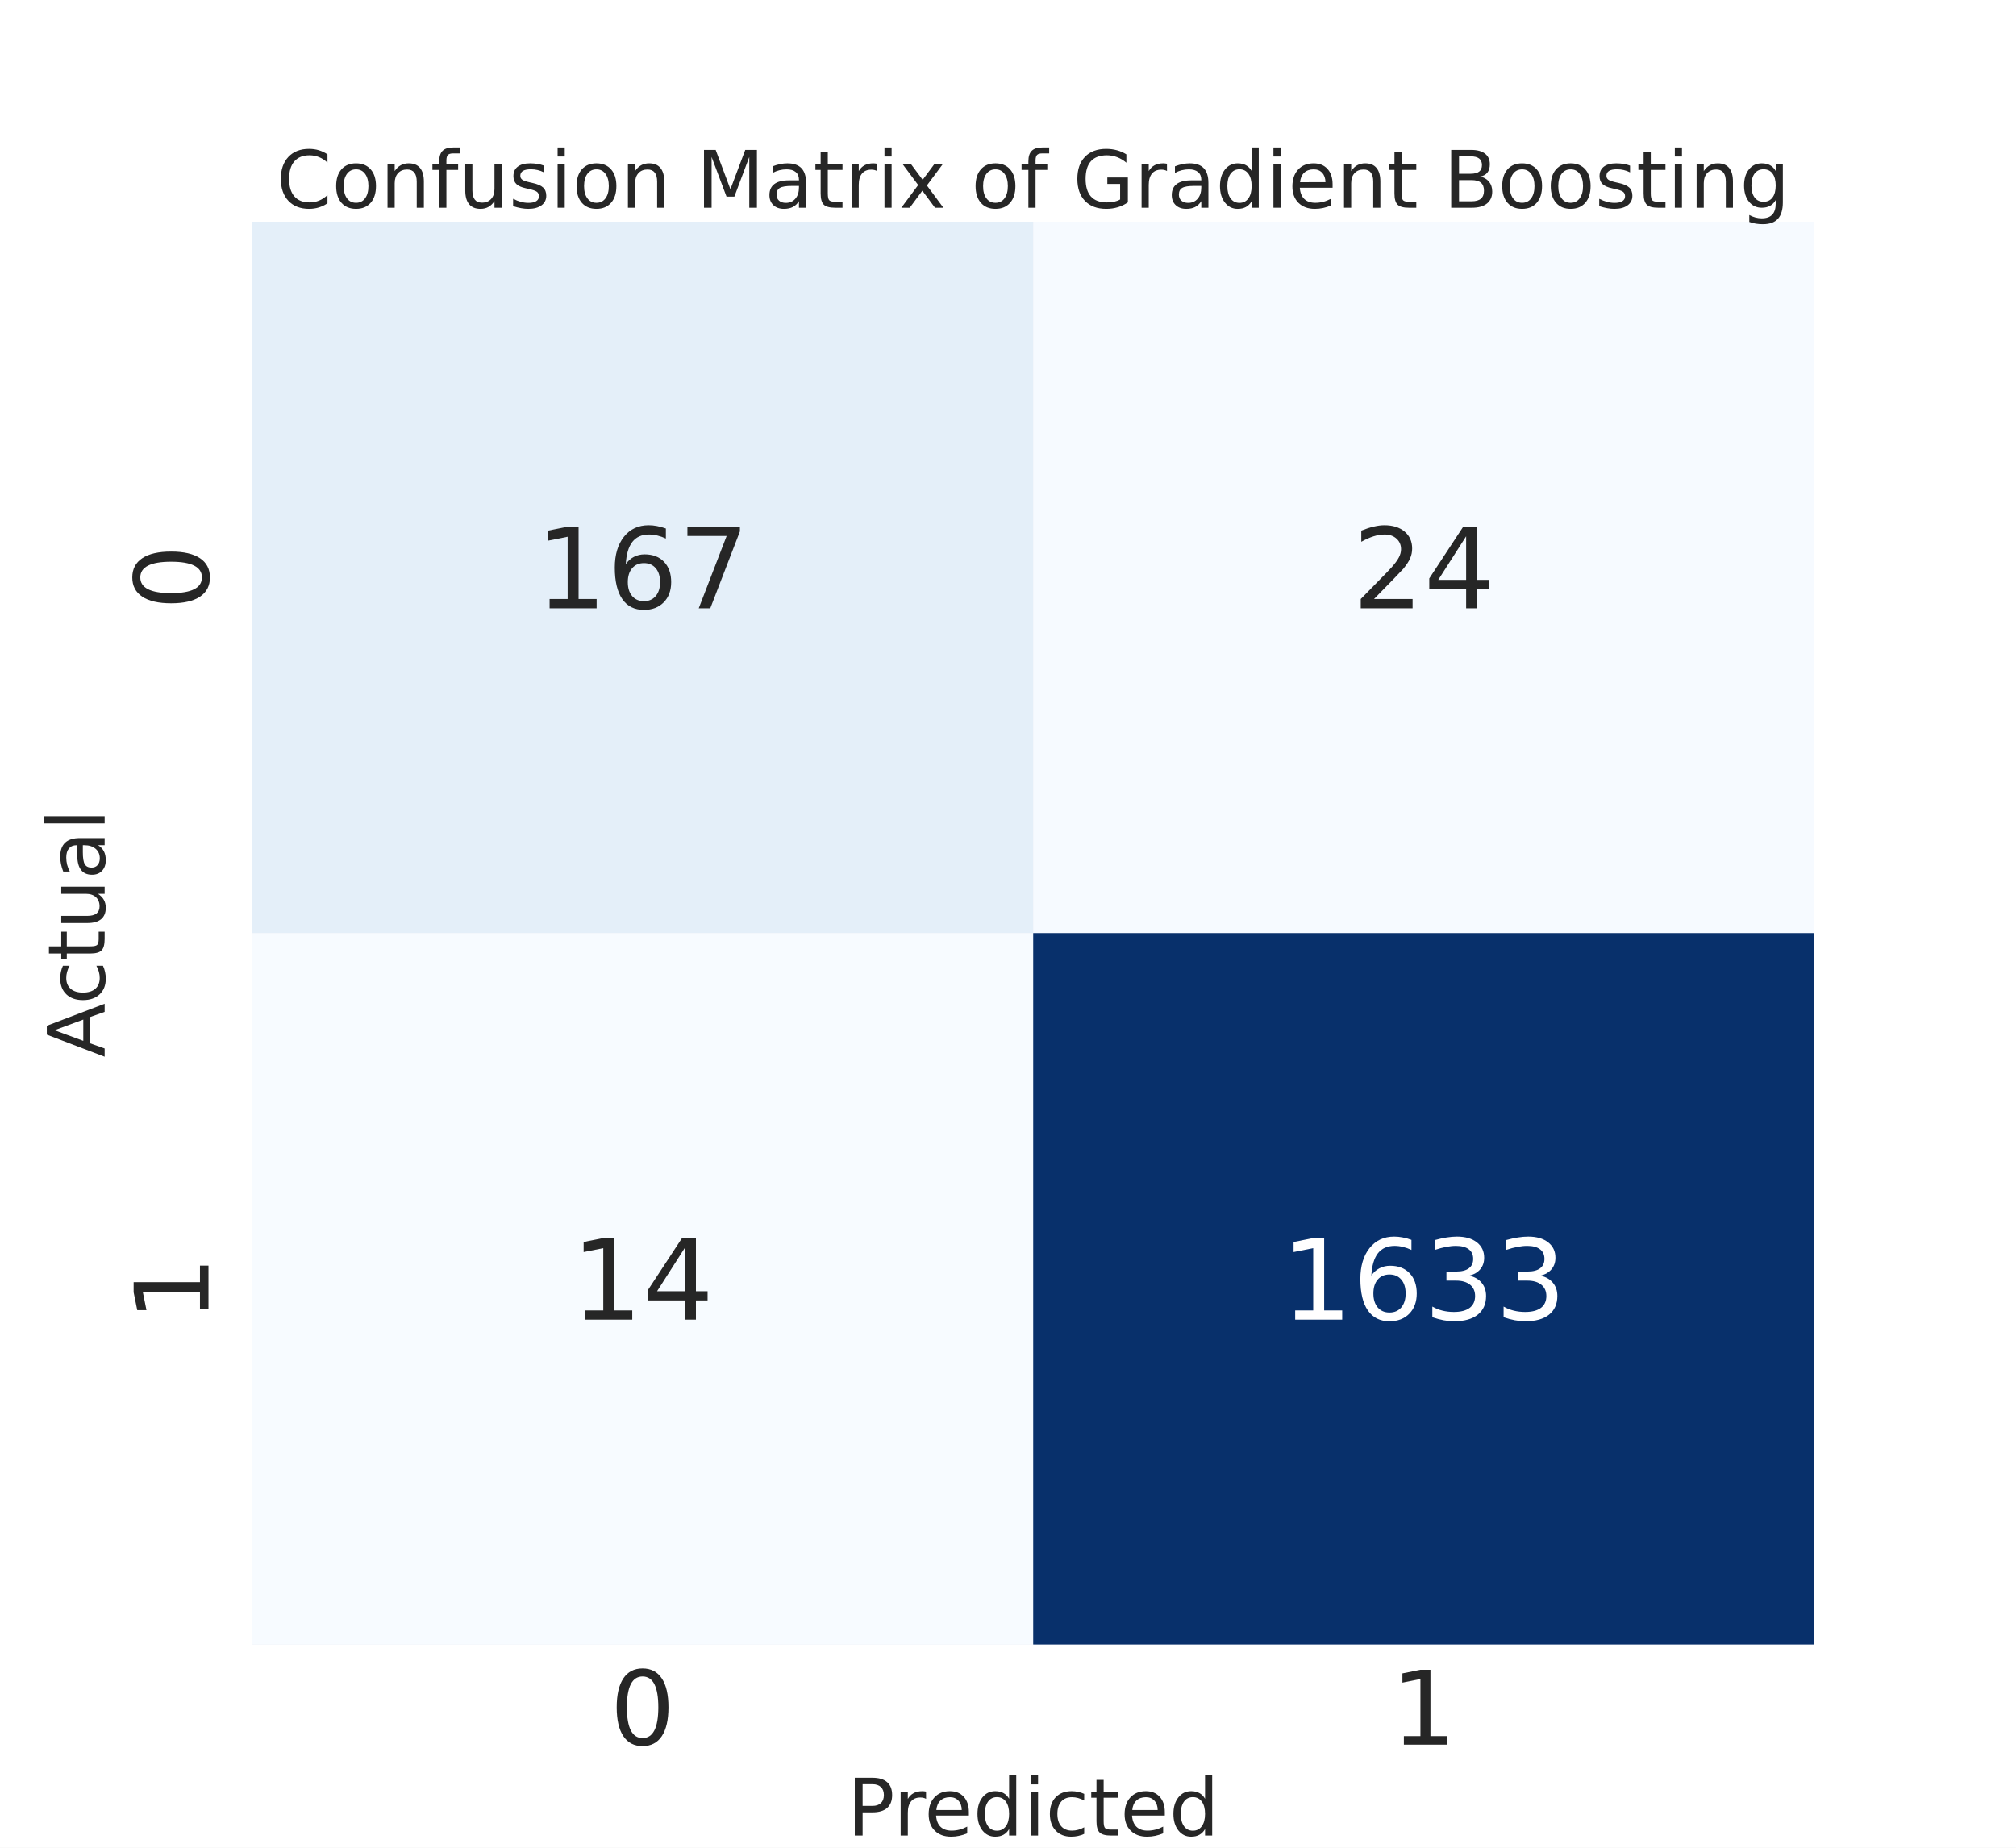
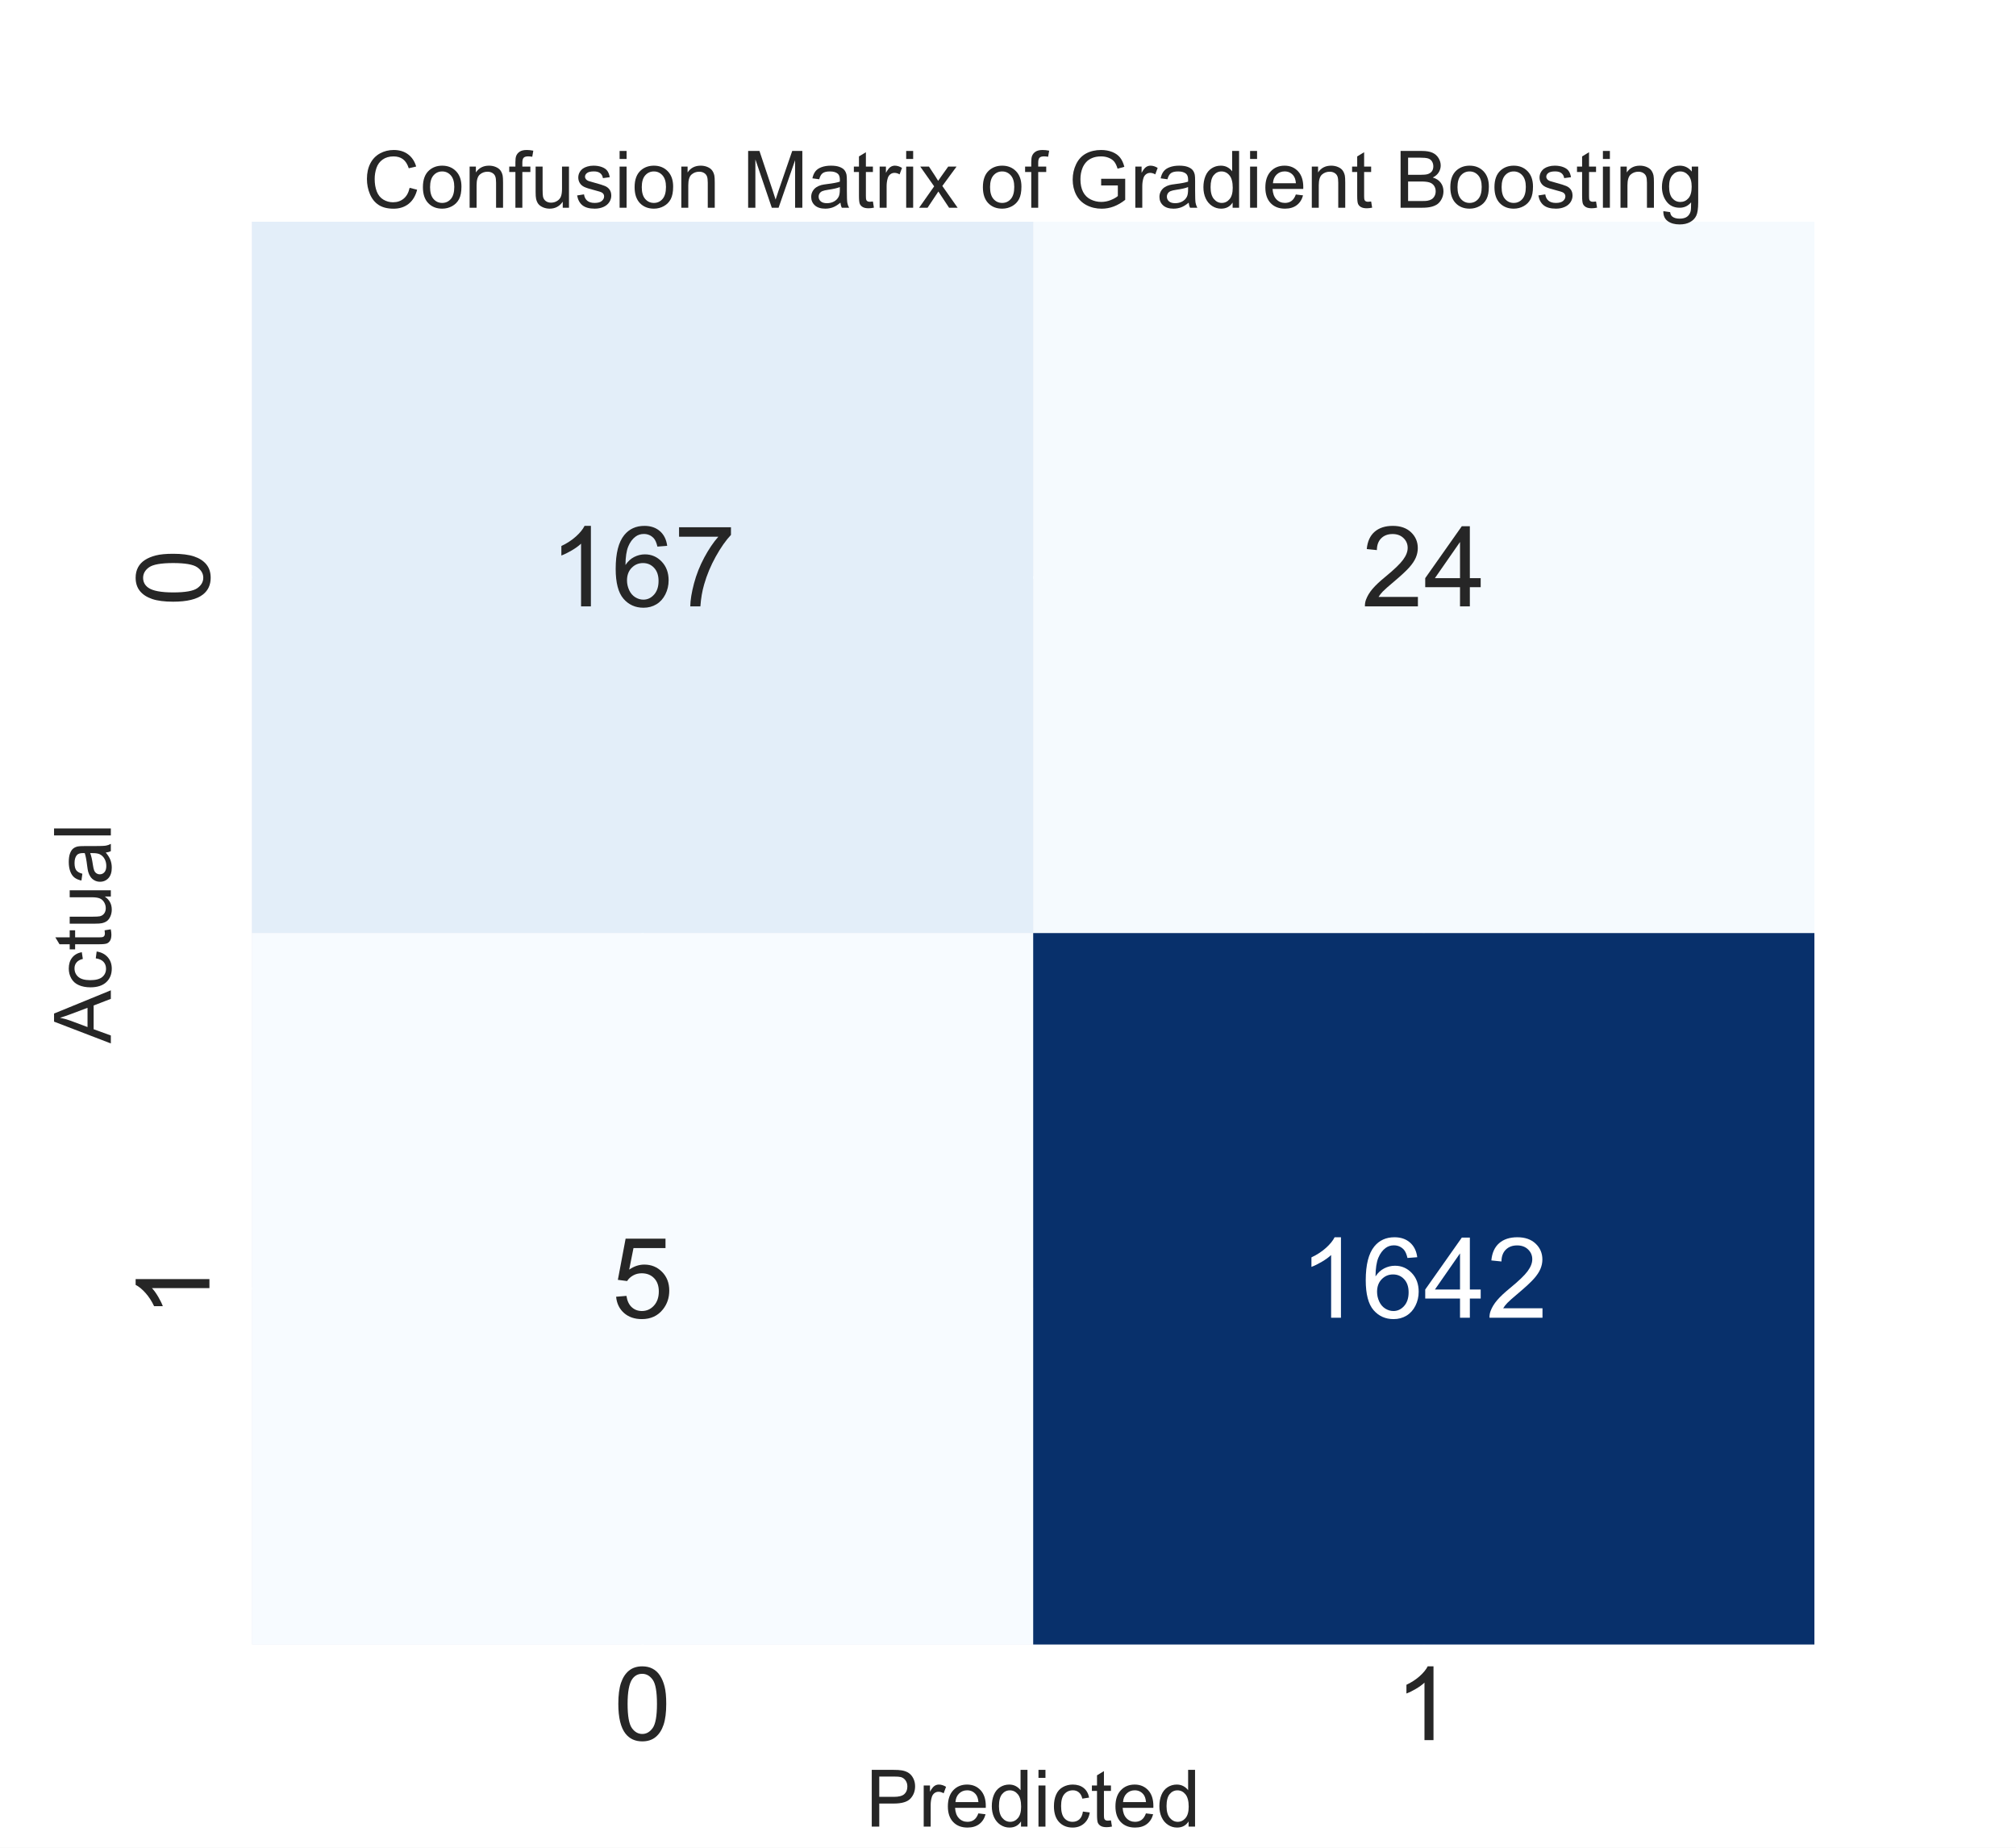
<svg xmlns="http://www.w3.org/2000/svg" xmlns:xlink="http://www.w3.org/1999/xlink" width="864pt" height="792pt" viewBox="0 0 864 792" version="1.1">
  <defs>
    <style type="text/css">*{stroke-linejoin: round; stroke-linecap: butt}</style>
  </defs>
  <g id="figure_1">
    <g id="patch_1">
      <path d="M 0 792  L 864 792  L 864 0  L 0 0  z " style="fill: #ffffff" />
    </g>
    <g id="axes_1">
      <g id="patch_2">
        <path d="M 108 704.88  L 777.6 704.88  L 777.6 95.04  L 108 95.04  z " style="fill: #eaeaf2" />
      </g>
      <g id="matplotlib.axis_1">
        <g id="xtick_1">
+           <g id="line2d_1">
+             <path d="M 275.4 704.88  L 275.4 95.04  " clip-path="url(#p6b2844f5ef)" style="fill: none; stroke: #ffffff; stroke-linecap: round" />
+           </g>
          <g id="text_1">
-             <g style="fill: #262626" transform="translate(261.4025 747.8131) scale(0.44 -0.44)">
+             <g style="fill: #262626" transform="translate(263.1659 745.8744) scale(0.44 -0.44)">
              <defs>
-                 <path id="DejaVuSans-30" d="M 2034 4250  Q 1547 4250 1301 3770  Q 1056 3291 1056 2328  Q 1056 1369 1301 889  Q 1547 409 2034 409  Q 2525 409 2770 889  Q 3016 1369 3016 2328  Q 3016 3291 2770 3770  Q 2525 4250 2034 4250  z M 2034 4750  Q 2819 4750 3233 4129  Q 3647 3509 3647 2328  Q 3647 1150 3233 529  Q 2819 -91 2034 -91  Q 1250 -91 836 529  Q 422 1150 422 2328  Q 422 3509 836 4129  Q 1250 4750 2034 4750  z " transform="scale(0.015625)" />
+                 <path id="ArialMT-30" d="M 266 2259  Q 266 3072 433 3567  Q 600 4063 929 4331  Q 1259 4600 1759 4600  Q 2128 4600 2406 4451  Q 2684 4303 2865 4023  Q 3047 3744 3150 3342  Q 3253 2941 3253 2259  Q 3253 1453 3087 958  Q 2922 463 2592 192  Q 2263 -78 1759 -78  Q 1097 -78 719 397  Q 266 969 266 2259  z M 844 2259  Q 844 1131 1108 757  Q 1372 384 1759 384  Q 2147 384 2411 759  Q 2675 1134 2675 2259  Q 2675 3391 2411 3762  Q 2147 4134 1753 4134  Q 1366 4134 1134 3806  Q 844 3388 844 2259  z " transform="scale(0.015625)" />
              </defs>
-               <use xlink:href="#DejaVuSans-30" />
+               <use xlink:href="#ArialMT-30" />
            </g>
          </g>
        </g>
        <g id="xtick_2">
+           <g id="line2d_2">
+             <path d="M 610.2 704.88  L 610.2 95.04  " clip-path="url(#p6b2844f5ef)" style="fill: none; stroke: #ffffff; stroke-linecap: round" />
+           </g>
          <g id="text_2">
-             <g style="fill: #262626" transform="translate(596.2025 747.8131) scale(0.44 -0.44)">
+             <g style="fill: #262626" transform="translate(597.9659 745.8744) scale(0.44 -0.44)">
              <defs>
-                 <path id="DejaVuSans-31" d="M 794 531  L 1825 531  L 1825 4091  L 703 3866  L 703 4441  L 1819 4666  L 2450 4666  L 2450 531  L 3481 531  L 3481 0  L 794 0  L 794 531  z " transform="scale(0.015625)" />
+                 <path id="ArialMT-31" d="M 2384 0  L 1822 0  L 1822 3584  Q 1619 3391 1289 3197  Q 959 3003 697 2906  L 697 3450  Q 1169 3672 1522 3987  Q 1875 4303 2022 4600  L 2384 4600  L 2384 0  z " transform="scale(0.015625)" />
              </defs>
-               <use xlink:href="#DejaVuSans-31" />
+               <use xlink:href="#ArialMT-31" />
            </g>
          </g>
        </g>
        <g id="text_3">
-           <g style="fill: #262626" transform="translate(363.0009 786.7984) scale(0.34 -0.34)">
+           <g style="fill: #262626" transform="translate(370.9856 782.9559) scale(0.34 -0.34)">
            <defs>
-               <path id="DejaVuSans-50" d="M 1259 4147  L 1259 2394  L 2053 2394  Q 2494 2394 2734 2622  Q 2975 2850 2975 3272  Q 2975 3691 2734 3919  Q 2494 4147 2053 4147  L 1259 4147  z M 628 4666  L 2053 4666  Q 2838 4666 3239 4311  Q 3641 3956 3641 3272  Q 3641 2581 3239 2228  Q 2838 1875 2053 1875  L 1259 1875  L 1259 0  L 628 0  L 628 4666  z " transform="scale(0.015625)" />
-               <path id="DejaVuSans-72" d="M 2631 2963  Q 2534 3019 2420 3045  Q 2306 3072 2169 3072  Q 1681 3072 1420 2755  Q 1159 2438 1159 1844  L 1159 0  L 581 0  L 581 3500  L 1159 3500  L 1159 2956  Q 1341 3275 1631 3429  Q 1922 3584 2338 3584  Q 2397 3584 2469 3576  Q 2541 3569 2628 3553  L 2631 2963  z " transform="scale(0.015625)" />
-               <path id="DejaVuSans-65" d="M 3597 1894  L 3597 1613  L 953 1613  Q 991 1019 1311 708  Q 1631 397 2203 397  Q 2534 397 2845 478  Q 3156 559 3463 722  L 3463 178  Q 3153 47 2828 -22  Q 2503 -91 2169 -91  Q 1331 -91 842 396  Q 353 884 353 1716  Q 353 2575 817 3079  Q 1281 3584 2069 3584  Q 2775 3584 3186 3129  Q 3597 2675 3597 1894  z M 3022 2063  Q 3016 2534 2758 2815  Q 2500 3097 2075 3097  Q 1594 3097 1305 2825  Q 1016 2553 972 2059  L 3022 2063  z " transform="scale(0.015625)" />
-               <path id="DejaVuSans-64" d="M 2906 2969  L 2906 4863  L 3481 4863  L 3481 0  L 2906 0  L 2906 525  Q 2725 213 2448 61  Q 2172 -91 1784 -91  Q 1150 -91 751 415  Q 353 922 353 1747  Q 353 2572 751 3078  Q 1150 3584 1784 3584  Q 2172 3584 2448 3432  Q 2725 3281 2906 2969  z M 947 1747  Q 947 1113 1208 752  Q 1469 391 1925 391  Q 2381 391 2643 752  Q 2906 1113 2906 1747  Q 2906 2381 2643 2742  Q 2381 3103 1925 3103  Q 1469 3103 1208 2742  Q 947 2381 947 1747  z " transform="scale(0.015625)" />
-               <path id="DejaVuSans-69" d="M 603 3500  L 1178 3500  L 1178 0  L 603 0  L 603 3500  z M 603 4863  L 1178 4863  L 1178 4134  L 603 4134  L 603 4863  z " transform="scale(0.015625)" />
-               <path id="DejaVuSans-63" d="M 3122 3366  L 3122 2828  Q 2878 2963 2633 3030  Q 2388 3097 2138 3097  Q 1578 3097 1268 2742  Q 959 2388 959 1747  Q 959 1106 1268 751  Q 1578 397 2138 397  Q 2388 397 2633 464  Q 2878 531 3122 666  L 3122 134  Q 2881 22 2623 -34  Q 2366 -91 2075 -91  Q 1284 -91 818 406  Q 353 903 353 1747  Q 353 2603 823 3093  Q 1294 3584 2113 3584  Q 2378 3584 2631 3529  Q 2884 3475 3122 3366  z " transform="scale(0.015625)" />
-               <path id="DejaVuSans-74" d="M 1172 4494  L 1172 3500  L 2356 3500  L 2356 3053  L 1172 3053  L 1172 1153  Q 1172 725 1289 603  Q 1406 481 1766 481  L 2356 481  L 2356 0  L 1766 0  Q 1100 0 847 248  Q 594 497 594 1153  L 594 3053  L 172 3053  L 172 3500  L 594 3500  L 594 4494  L 1172 4494  z " transform="scale(0.015625)" />
+               <path id="ArialMT-50" d="M 494 0  L 494 4581  L 2222 4581  Q 2678 4581 2919 4538  Q 3256 4481 3484 4323  Q 3713 4166 3852 3881  Q 3991 3597 3991 3256  Q 3991 2672 3619 2267  Q 3247 1863 2275 1863  L 1100 1863  L 1100 0  L 494 0  z M 1100 2403  L 2284 2403  Q 2872 2403 3119 2622  Q 3366 2841 3366 3238  Q 3366 3525 3220 3729  Q 3075 3934 2838 4000  Q 2684 4041 2272 4041  L 1100 4041  L 1100 2403  z " transform="scale(0.015625)" />
+               <path id="ArialMT-72" d="M 416 0  L 416 3319  L 922 3319  L 922 2816  Q 1116 3169 1280 3281  Q 1444 3394 1641 3394  Q 1925 3394 2219 3213  L 2025 2691  Q 1819 2813 1613 2813  Q 1428 2813 1281 2702  Q 1134 2591 1072 2394  Q 978 2094 978 1738  L 978 0  L 416 0  z " transform="scale(0.015625)" />
+               <path id="ArialMT-65" d="M 2694 1069  L 3275 997  Q 3138 488 2766 206  Q 2394 -75 1816 -75  Q 1088 -75 661 373  Q 234 822 234 1631  Q 234 2469 665 2931  Q 1097 3394 1784 3394  Q 2450 3394 2872 2941  Q 3294 2488 3294 1666  Q 3294 1616 3291 1516  L 816 1516  Q 847 969 1125 678  Q 1403 388 1819 388  Q 2128 388 2347 550  Q 2566 713 2694 1069  z M 847 1978  L 2700 1978  Q 2663 2397 2488 2606  Q 2219 2931 1791 2931  Q 1403 2931 1139 2672  Q 875 2413 847 1978  z " transform="scale(0.015625)" />
+               <path id="ArialMT-64" d="M 2575 0  L 2575 419  Q 2259 -75 1647 -75  Q 1250 -75 917 144  Q 584 363 401 755  Q 219 1147 219 1656  Q 219 2153 384 2558  Q 550 2963 881 3178  Q 1213 3394 1622 3394  Q 1922 3394 2156 3267  Q 2391 3141 2538 2938  L 2538 4581  L 3097 4581  L 3097 0  L 2575 0  z M 797 1656  Q 797 1019 1065 703  Q 1334 388 1700 388  Q 2069 388 2326 689  Q 2584 991 2584 1609  Q 2584 2291 2321 2609  Q 2059 2928 1675 2928  Q 1300 2928 1048 2622  Q 797 2316 797 1656  z " transform="scale(0.015625)" />
+               <path id="ArialMT-69" d="M 425 3934  L 425 4581  L 988 4581  L 988 3934  L 425 3934  z M 425 0  L 425 3319  L 988 3319  L 988 0  L 425 0  z " transform="scale(0.015625)" />
+               <path id="ArialMT-63" d="M 2588 1216  L 3141 1144  Q 3050 572 2676 248  Q 2303 -75 1759 -75  Q 1078 -75 664 370  Q 250 816 250 1647  Q 250 2184 428 2587  Q 606 2991 970 3192  Q 1334 3394 1763 3394  Q 2303 3394 2647 3120  Q 2991 2847 3088 2344  L 2541 2259  Q 2463 2594 2264 2762  Q 2066 2931 1784 2931  Q 1359 2931 1093 2626  Q 828 2322 828 1663  Q 828 994 1084 691  Q 1341 388 1753 388  Q 2084 388 2306 591  Q 2528 794 2588 1216  z " transform="scale(0.015625)" />
+               <path id="ArialMT-74" d="M 1650 503  L 1731 6  Q 1494 -44 1306 -44  Q 1000 -44 831 53  Q 663 150 594 308  Q 525 466 525 972  L 525 2881  L 113 2881  L 113 3319  L 525 3319  L 525 4141  L 1084 4478  L 1084 3319  L 1650 3319  L 1650 2881  L 1084 2881  L 1084 941  Q 1084 700 1114 631  Q 1144 563 1211 522  Q 1278 481 1403 481  Q 1497 481 1650 503  z " transform="scale(0.015625)" />
            </defs>
-             <use xlink:href="#DejaVuSans-50" />
-             <use xlink:href="#DejaVuSans-72" x="58.553" />
-             <use xlink:href="#DejaVuSans-65" x="97.416" />
-             <use xlink:href="#DejaVuSans-64" x="158.939" />
-             <use xlink:href="#DejaVuSans-69" x="222.416" />
-             <use xlink:href="#DejaVuSans-63" x="250.199" />
-             <use xlink:href="#DejaVuSans-74" x="305.18" />
-             <use xlink:href="#DejaVuSans-65" x="344.389" />
-             <use xlink:href="#DejaVuSans-64" x="405.912" />
+             <use xlink:href="#ArialMT-50" />
+             <use xlink:href="#ArialMT-72" x="66.699" />
+             <use xlink:href="#ArialMT-65" x="100" />
+             <use xlink:href="#ArialMT-64" x="155.615" />
+             <use xlink:href="#ArialMT-69" x="211.23" />
+             <use xlink:href="#ArialMT-63" x="233.447" />
+             <use xlink:href="#ArialMT-74" x="283.447" />
+             <use xlink:href="#ArialMT-65" x="311.23" />
+             <use xlink:href="#ArialMT-64" x="366.846" />
          </g>
        </g>
      </g>
      <g id="matplotlib.axis_2">
        <g id="ytick_1">
+           <g id="line2d_3">
+             <path d="M 108 247.5  L 777.6 247.5  " clip-path="url(#p6b2844f5ef)" style="fill: none; stroke: #ffffff; stroke-linecap: round" />
+           </g>
          <g id="text_4">
-             <g style="fill: #262626" transform="translate(89.34937 261.4975) rotate(-90) scale(0.44 -0.44)">
-               <use xlink:href="#DejaVuSans-30" />
+             <g style="fill: #262626" transform="translate(89.755 259.7341) rotate(-90) scale(0.44 -0.44)">
+               <use xlink:href="#ArialMT-30" />
            </g>
          </g>
        </g>
        <g id="ytick_2">
+           <g id="line2d_4">
+             <path d="M 108 552.42  L 777.6 552.42  " clip-path="url(#p6b2844f5ef)" style="fill: none; stroke: #ffffff; stroke-linecap: round" />
+           </g>
          <g id="text_5">
-             <g style="fill: #262626" transform="translate(89.34937 566.4175) rotate(-90) scale(0.44 -0.44)">
-               <use xlink:href="#DejaVuSans-31" />
+             <g style="fill: #262626" transform="translate(89.755 564.6541) rotate(-90) scale(0.44 -0.44)">
+               <use xlink:href="#ArialMT-31" />
            </g>
          </g>
        </g>
        <g id="text_6">
-           <g style="fill: #262626" transform="translate(44.84531 453.2178) rotate(-90) scale(0.34 -0.34)">
+           <g style="fill: #262626" transform="translate(47.50312 447.2067) rotate(-90) scale(0.34 -0.34)">
            <defs>
-               <path id="DejaVuSans-41" d="M 2188 4044  L 1331 1722  L 3047 1722  L 2188 4044  z M 1831 4666  L 2547 4666  L 4325 0  L 3669 0  L 3244 1197  L 1141 1197  L 716 0  L 50 0  L 1831 4666  z " transform="scale(0.015625)" />
-               <path id="DejaVuSans-75" d="M 544 1381  L 544 3500  L 1119 3500  L 1119 1403  Q 1119 906 1312 657  Q 1506 409 1894 409  Q 2359 409 2629 706  Q 2900 1003 2900 1516  L 2900 3500  L 3475 3500  L 3475 0  L 2900 0  L 2900 538  Q 2691 219 2414 64  Q 2138 -91 1772 -91  Q 1169 -91 856 284  Q 544 659 544 1381  z M 1991 3584  L 1991 3584  z " transform="scale(0.015625)" />
-               <path id="DejaVuSans-61" d="M 2194 1759  Q 1497 1759 1228 1600  Q 959 1441 959 1056  Q 959 750 1161 570  Q 1363 391 1709 391  Q 2188 391 2477 730  Q 2766 1069 2766 1631  L 2766 1759  L 2194 1759  z M 3341 1997  L 3341 0  L 2766 0  L 2766 531  Q 2569 213 2275 61  Q 1981 -91 1556 -91  Q 1019 -91 701 211  Q 384 513 384 1019  Q 384 1609 779 1909  Q 1175 2209 1959 2209  L 2766 2209  L 2766 2266  Q 2766 2663 2505 2880  Q 2244 3097 1772 3097  Q 1472 3097 1187 3025  Q 903 2953 641 2809  L 641 3341  Q 956 3463 1253 3523  Q 1550 3584 1831 3584  Q 2591 3584 2966 3190  Q 3341 2797 3341 1997  z " transform="scale(0.015625)" />
-               <path id="DejaVuSans-6c" d="M 603 4863  L 1178 4863  L 1178 0  L 603 0  L 603 4863  z " transform="scale(0.015625)" />
+               <path id="ArialMT-41" d="M -9 0  L 1750 4581  L 2403 4581  L 4278 0  L 3588 0  L 3053 1388  L 1138 1388  L 634 0  L -9 0  z M 1313 1881  L 2866 1881  L 2388 3150  Q 2169 3728 2063 4100  Q 1975 3659 1816 3225  L 1313 1881  z " transform="scale(0.015625)" />
+               <path id="ArialMT-75" d="M 2597 0  L 2597 488  Q 2209 -75 1544 -75  Q 1250 -75 995 37  Q 741 150 617 320  Q 494 491 444 738  Q 409 903 409 1263  L 409 3319  L 972 3319  L 972 1478  Q 972 1038 1006 884  Q 1059 663 1231 536  Q 1403 409 1656 409  Q 1909 409 2131 539  Q 2353 669 2445 892  Q 2538 1116 2538 1541  L 2538 3319  L 3100 3319  L 3100 0  L 2597 0  z " transform="scale(0.015625)" />
+               <path id="ArialMT-61" d="M 2588 409  Q 2275 144 1986 34  Q 1697 -75 1366 -75  Q 819 -75 525 192  Q 231 459 231 875  Q 231 1119 342 1320  Q 453 1522 633 1644  Q 813 1766 1038 1828  Q 1203 1872 1538 1913  Q 2219 1994 2541 2106  Q 2544 2222 2544 2253  Q 2544 2597 2384 2738  Q 2169 2928 1744 2928  Q 1347 2928 1158 2789  Q 969 2650 878 2297  L 328 2372  Q 403 2725 575 2942  Q 747 3159 1072 3276  Q 1397 3394 1825 3394  Q 2250 3394 2515 3294  Q 2781 3194 2906 3042  Q 3031 2891 3081 2659  Q 3109 2516 3109 2141  L 3109 1391  Q 3109 606 3145 398  Q 3181 191 3288 0  L 2700 0  Q 2613 175 2588 409  z M 2541 1666  Q 2234 1541 1622 1453  Q 1275 1403 1131 1340  Q 988 1278 909 1158  Q 831 1038 831 891  Q 831 666 1001 516  Q 1172 366 1500 366  Q 1825 366 2078 508  Q 2331 650 2450 897  Q 2541 1088 2541 1459  L 2541 1666  z " transform="scale(0.015625)" />
+               <path id="ArialMT-6c" d="M 409 0  L 409 4581  L 972 4581  L 972 0  L 409 0  z " transform="scale(0.015625)" />
            </defs>
-             <use xlink:href="#DejaVuSans-41" />
-             <use xlink:href="#DejaVuSans-63" x="66.658" />
-             <use xlink:href="#DejaVuSans-74" x="121.639" />
-             <use xlink:href="#DejaVuSans-75" x="160.848" />
-             <use xlink:href="#DejaVuSans-61" x="224.227" />
-             <use xlink:href="#DejaVuSans-6c" x="285.506" />
+             <use xlink:href="#ArialMT-41" />
+             <use xlink:href="#ArialMT-63" x="66.699" />
+             <use xlink:href="#ArialMT-74" x="116.699" />
+             <use xlink:href="#ArialMT-75" x="144.482" />
+             <use xlink:href="#ArialMT-61" x="200.098" />
+             <use xlink:href="#ArialMT-6c" x="255.713" />
          </g>
        </g>
      </g>
      <g id="QuadMesh_1">
-         <path d="M 108 95.04  L 442.8 95.04  L 442.8 399.96  L 108 399.96  L 108 95.04  " clip-path="url(#p84f9d195f0)" style="fill: #e4eff9" />
-         <path d="M 442.8 95.04  L 777.6 95.04  L 777.6 399.96  L 442.8 399.96  L 442.8 95.04  " clip-path="url(#p84f9d195f0)" style="fill: #f6faff" />
-         <path d="M 108 399.96  L 442.8 399.96  L 442.8 704.88  L 108 704.88  L 108 399.96  " clip-path="url(#p84f9d195f0)" style="fill: #f7fbff" />
-         <path d="M 442.8 399.96  L 777.6 399.96  L 777.6 704.88  L 442.8 704.88  L 442.8 399.96  " clip-path="url(#p84f9d195f0)" style="fill: #08306b" />
+         <path d="M 108 95.04  L 442.8 95.04  L 442.8 399.96  L 108 399.96  L 108 95.04  " clip-path="url(#p6b2844f5ef)" style="fill: #e3eef9" />
+         <path d="M 442.8 95.04  L 777.6 95.04  L 777.6 399.96  L 442.8 399.96  L 442.8 95.04  " clip-path="url(#p6b2844f5ef)" style="fill: #f5fafe" />
+         <path d="M 108 399.96  L 442.8 399.96  L 442.8 704.88  L 108 704.88  L 108 399.96  " clip-path="url(#p6b2844f5ef)" style="fill: #f7fbff" />
+         <path d="M 442.8 399.96  L 777.6 399.96  L 777.6 704.88  L 442.8 704.88  L 442.8 399.96  " clip-path="url(#p6b2844f5ef)" style="fill: #08306b" />
      </g>
      <g id="text_7">
-         <g style="fill: #262626" transform="translate(229.59 260.745) scale(0.48 -0.48)">
-           <defs>
-             <path id="DejaVuSans-36" d="M 2113 2584  Q 1688 2584 1439 2293  Q 1191 2003 1191 1497  Q 1191 994 1439 701  Q 1688 409 2113 409  Q 2538 409 2786 701  Q 3034 994 3034 1497  Q 3034 2003 2786 2293  Q 2538 2584 2113 2584  z M 3366 4563  L 3366 3988  Q 3128 4100 2886 4159  Q 2644 4219 2406 4219  Q 1781 4219 1451 3797  Q 1122 3375 1075 2522  Q 1259 2794 1537 2939  Q 1816 3084 2150 3084  Q 2853 3084 3261 2657  Q 3669 2231 3669 1497  Q 3669 778 3244 343  Q 2819 -91 2113 -91  Q 1303 -91 875 529  Q 447 1150 447 2328  Q 447 3434 972 4092  Q 1497 4750 2381 4750  Q 2619 4750 2861 4703  Q 3103 4656 3366 4563  z " transform="scale(0.015625)" />
-             <path id="DejaVuSans-37" d="M 525 4666  L 3525 4666  L 3525 4397  L 1831 0  L 1172 0  L 2766 4134  L 525 4134  L 525 4666  z " transform="scale(0.015625)" />
-           </defs>
-           <use xlink:href="#DejaVuSans-31" />
-           <use xlink:href="#DejaVuSans-36" x="63.623" />
-           <use xlink:href="#DejaVuSans-37" x="127.246" />
+         <g style="fill: #262626" transform="translate(235.3613 259.9087) scale(0.48 -0.48)">
+           <defs>
+             <path id="ArialMT-36" d="M 3184 3459  L 2625 3416  Q 2550 3747 2413 3897  Q 2184 4138 1850 4138  Q 1581 4138 1378 3988  Q 1113 3794 959 3422  Q 806 3050 800 2363  Q 1003 2672 1297 2822  Q 1591 2972 1913 2972  Q 2475 2972 2870 2558  Q 3266 2144 3266 1488  Q 3266 1056 3080 686  Q 2894 316 2569 119  Q 2244 -78 1831 -78  Q 1128 -78 684 439  Q 241 956 241 2144  Q 241 3472 731 4075  Q 1159 4600 1884 4600  Q 2425 4600 2770 4297  Q 3116 3994 3184 3459  z M 888 1484  Q 888 1194 1011 928  Q 1134 663 1356 523  Q 1578 384 1822 384  Q 2178 384 2434 671  Q 2691 959 2691 1453  Q 2691 1928 2437 2201  Q 2184 2475 1800 2475  Q 1419 2475 1153 2201  Q 888 1928 888 1484  z " transform="scale(0.015625)" />
+             <path id="ArialMT-37" d="M 303 3981  L 303 4522  L 3269 4522  L 3269 4084  Q 2831 3619 2401 2847  Q 1972 2075 1738 1259  Q 1569 684 1522 0  L 944 0  Q 953 541 1156 1306  Q 1359 2072 1739 2783  Q 2119 3494 2547 3981  L 303 3981  z " transform="scale(0.015625)" />
+           </defs>
+           <use xlink:href="#ArialMT-31" />
+           <use xlink:href="#ArialMT-36" x="55.615" />
+           <use xlink:href="#ArialMT-37" x="111.23" />
        </g>
      </g>
      <g id="text_8">
-         <g style="fill: #262626" transform="translate(579.66 260.745) scale(0.48 -0.48)">
-           <defs>
-             <path id="DejaVuSans-32" d="M 1228 531  L 3431 531  L 3431 0  L 469 0  L 469 531  Q 828 903 1448 1529  Q 2069 2156 2228 2338  Q 2531 2678 2651 2914  Q 2772 3150 2772 3378  Q 2772 3750 2511 3984  Q 2250 4219 1831 4219  Q 1534 4219 1204 4116  Q 875 4013 500 3803  L 500 4441  Q 881 4594 1212 4672  Q 1544 4750 1819 4750  Q 2544 4750 2975 4387  Q 3406 4025 3406 3419  Q 3406 3131 3298 2873  Q 3191 2616 2906 2266  Q 2828 2175 2409 1742  Q 1991 1309 1228 531  z " transform="scale(0.015625)" />
-             <path id="DejaVuSans-34" d="M 2419 4116  L 825 1625  L 2419 1625  L 2419 4116  z M 2253 4666  L 3047 4666  L 3047 1625  L 3713 1625  L 3713 1100  L 3047 1100  L 3047 0  L 2419 0  L 2419 1100  L 313 1100  L 313 1709  L 2253 4666  z " transform="scale(0.015625)" />
-           </defs>
-           <use xlink:href="#DejaVuSans-32" />
-           <use xlink:href="#DejaVuSans-34" x="63.623" />
+         <g style="fill: #262626" transform="translate(583.5075 259.9087) scale(0.48 -0.48)">
+           <defs>
+             <path id="ArialMT-32" d="M 3222 541  L 3222 0  L 194 0  Q 188 203 259 391  Q 375 700 629 1000  Q 884 1300 1366 1694  Q 2113 2306 2375 2664  Q 2638 3022 2638 3341  Q 2638 3675 2398 3904  Q 2159 4134 1775 4134  Q 1369 4134 1125 3890  Q 881 3647 878 3216  L 300 3275  Q 359 3922 746 4261  Q 1134 4600 1788 4600  Q 2447 4600 2831 4234  Q 3216 3869 3216 3328  Q 3216 3053 3103 2787  Q 2991 2522 2730 2228  Q 2469 1934 1863 1422  Q 1356 997 1212 845  Q 1069 694 975 541  L 3222 541  z " transform="scale(0.015625)" />
+             <path id="ArialMT-34" d="M 2069 0  L 2069 1097  L 81 1097  L 81 1613  L 2172 4581  L 2631 4581  L 2631 1613  L 3250 1613  L 3250 1097  L 2631 1097  L 2631 0  L 2069 0  z M 2069 1613  L 2069 3678  L 634 1613  L 2069 1613  z " transform="scale(0.015625)" />
+           </defs>
+           <use xlink:href="#ArialMT-32" />
+           <use xlink:href="#ArialMT-34" x="55.615" />
        </g>
      </g>
      <g id="text_9">
-         <g style="fill: #262626" transform="translate(244.86 565.665) scale(0.48 -0.48)">
-           <use xlink:href="#DejaVuSans-31" />
-           <use xlink:href="#DejaVuSans-34" x="63.623" />
+         <g style="fill: #262626" transform="translate(262.0537 564.8288) scale(0.48 -0.48)">
+           <defs>
+             <path id="ArialMT-35" d="M 266 1200  L 856 1250  Q 922 819 1161 601  Q 1400 384 1738 384  Q 2144 384 2425 690  Q 2706 997 2706 1503  Q 2706 1984 2436 2262  Q 2166 2541 1728 2541  Q 1456 2541 1237 2417  Q 1019 2294 894 2097  L 366 2166  L 809 4519  L 3088 4519  L 3088 3981  L 1259 3981  L 1013 2750  Q 1425 3038 1878 3038  Q 2478 3038 2890 2622  Q 3303 2206 3303 1553  Q 3303 931 2941 478  Q 2500 -78 1738 -78  Q 1113 -78 717 272  Q 322 622 266 1200  z " transform="scale(0.015625)" />
+           </defs>
+           <use xlink:href="#ArialMT-35" />
        </g>
      </g>
      <g id="text_10">
-         <g style="fill: #ffffff" transform="translate(549.12 565.665) scale(0.48 -0.48)">
-           <defs>
-             <path id="DejaVuSans-33" d="M 2597 2516  Q 3050 2419 3304 2112  Q 3559 1806 3559 1356  Q 3559 666 3084 287  Q 2609 -91 1734 -91  Q 1441 -91 1130 -33  Q 819 25 488 141  L 488 750  Q 750 597 1062 519  Q 1375 441 1716 441  Q 2309 441 2620 675  Q 2931 909 2931 1356  Q 2931 1769 2642 2001  Q 2353 2234 1838 2234  L 1294 2234  L 1294 2753  L 1863 2753  Q 2328 2753 2575 2939  Q 2822 3125 2822 3475  Q 2822 3834 2567 4026  Q 2313 4219 1838 4219  Q 1578 4219 1281 4162  Q 984 4106 628 3988  L 628 4550  Q 988 4650 1302 4700  Q 1616 4750 1894 4750  Q 2613 4750 3031 4423  Q 3450 4097 3450 3541  Q 3450 3153 3228 2886  Q 3006 2619 2597 2516  z " transform="scale(0.015625)" />
-           </defs>
-           <use xlink:href="#DejaVuSans-31" />
-           <use xlink:href="#DejaVuSans-36" x="63.623" />
-           <use xlink:href="#DejaVuSans-33" x="127.246" />
-           <use xlink:href="#DejaVuSans-33" x="190.869" />
+         <g style="fill: #ffffff" transform="translate(556.815 564.8288) scale(0.48 -0.48)">
+           <use xlink:href="#ArialMT-31" />
+           <use xlink:href="#ArialMT-36" x="55.615" />
+           <use xlink:href="#ArialMT-34" x="111.23" />
+           <use xlink:href="#ArialMT-32" x="166.846" />
        </g>
      </g>
      <g id="text_11">
-         <g style="fill: #262626" transform="translate(118.4506 89.04) scale(0.34 -0.34)">
-           <defs>
-             <path id="DejaVuSans-43" d="M 4122 4306  L 4122 3641  Q 3803 3938 3442 4084  Q 3081 4231 2675 4231  Q 1875 4231 1450 3742  Q 1025 3253 1025 2328  Q 1025 1406 1450 917  Q 1875 428 2675 428  Q 3081 428 3442 575  Q 3803 722 4122 1019  L 4122 359  Q 3791 134 3420 21  Q 3050 -91 2638 -91  Q 1578 -91 968 557  Q 359 1206 359 2328  Q 359 3453 968 4101  Q 1578 4750 2638 4750  Q 3056 4750 3426 4639  Q 3797 4528 4122 4306  z " transform="scale(0.015625)" />
-             <path id="DejaVuSans-6f" d="M 1959 3097  Q 1497 3097 1228 2736  Q 959 2375 959 1747  Q 959 1119 1226 758  Q 1494 397 1959 397  Q 2419 397 2687 759  Q 2956 1122 2956 1747  Q 2956 2369 2687 2733  Q 2419 3097 1959 3097  z M 1959 3584  Q 2709 3584 3137 3096  Q 3566 2609 3566 1747  Q 3566 888 3137 398  Q 2709 -91 1959 -91  Q 1206 -91 779 398  Q 353 888 353 1747  Q 353 2609 779 3096  Q 1206 3584 1959 3584  z " transform="scale(0.015625)" />
-             <path id="DejaVuSans-6e" d="M 3513 2113  L 3513 0  L 2938 0  L 2938 2094  Q 2938 2591 2744 2837  Q 2550 3084 2163 3084  Q 1697 3084 1428 2787  Q 1159 2491 1159 1978  L 1159 0  L 581 0  L 581 3500  L 1159 3500  L 1159 2956  Q 1366 3272 1645 3428  Q 1925 3584 2291 3584  Q 2894 3584 3203 3211  Q 3513 2838 3513 2113  z " transform="scale(0.015625)" />
-             <path id="DejaVuSans-66" d="M 2375 4863  L 2375 4384  L 1825 4384  Q 1516 4384 1395 4259  Q 1275 4134 1275 3809  L 1275 3500  L 2222 3500  L 2222 3053  L 1275 3053  L 1275 0  L 697 0  L 697 3053  L 147 3053  L 147 3500  L 697 3500  L 697 3744  Q 697 4328 969 4595  Q 1241 4863 1831 4863  L 2375 4863  z " transform="scale(0.015625)" />
-             <path id="DejaVuSans-73" d="M 2834 3397  L 2834 2853  Q 2591 2978 2328 3040  Q 2066 3103 1784 3103  Q 1356 3103 1142 2972  Q 928 2841 928 2578  Q 928 2378 1081 2264  Q 1234 2150 1697 2047  L 1894 2003  Q 2506 1872 2764 1633  Q 3022 1394 3022 966  Q 3022 478 2636 193  Q 2250 -91 1575 -91  Q 1294 -91 989 -36  Q 684 19 347 128  L 347 722  Q 666 556 975 473  Q 1284 391 1588 391  Q 1994 391 2212 530  Q 2431 669 2431 922  Q 2431 1156 2273 1281  Q 2116 1406 1581 1522  L 1381 1569  Q 847 1681 609 1914  Q 372 2147 372 2553  Q 372 3047 722 3315  Q 1072 3584 1716 3584  Q 2034 3584 2315 3537  Q 2597 3491 2834 3397  z " transform="scale(0.015625)" />
-             <path id="DejaVuSans-20" transform="scale(0.015625)" />
-             <path id="DejaVuSans-4d" d="M 628 4666  L 1569 4666  L 2759 1491  L 3956 4666  L 4897 4666  L 4897 0  L 4281 0  L 4281 4097  L 3078 897  L 2444 897  L 1241 4097  L 1241 0  L 628 0  L 628 4666  z " transform="scale(0.015625)" />
-             <path id="DejaVuSans-78" d="M 3513 3500  L 2247 1797  L 3578 0  L 2900 0  L 1881 1375  L 863 0  L 184 0  L 1544 1831  L 300 3500  L 978 3500  L 1906 2253  L 2834 3500  L 3513 3500  z " transform="scale(0.015625)" />
-             <path id="DejaVuSans-47" d="M 3809 666  L 3809 1919  L 2778 1919  L 2778 2438  L 4434 2438  L 4434 434  Q 4069 175 3628 42  Q 3188 -91 2688 -91  Q 1594 -91 976 548  Q 359 1188 359 2328  Q 359 3472 976 4111  Q 1594 4750 2688 4750  Q 3144 4750 3555 4637  Q 3966 4525 4313 4306  L 4313 3634  Q 3963 3931 3569 4081  Q 3175 4231 2741 4231  Q 1884 4231 1454 3753  Q 1025 3275 1025 2328  Q 1025 1384 1454 906  Q 1884 428 2741 428  Q 3075 428 3337 486  Q 3600 544 3809 666  z " transform="scale(0.015625)" />
-             <path id="DejaVuSans-42" d="M 1259 2228  L 1259 519  L 2272 519  Q 2781 519 3026 730  Q 3272 941 3272 1375  Q 3272 1813 3026 2020  Q 2781 2228 2272 2228  L 1259 2228  z M 1259 4147  L 1259 2741  L 2194 2741  Q 2656 2741 2882 2914  Q 3109 3088 3109 3444  Q 3109 3797 2882 3972  Q 2656 4147 2194 4147  L 1259 4147  z M 628 4666  L 2241 4666  Q 2963 4666 3353 4366  Q 3744 4066 3744 3513  Q 3744 3084 3544 2831  Q 3344 2578 2956 2516  Q 3422 2416 3680 2098  Q 3938 1781 3938 1306  Q 3938 681 3513 340  Q 3088 0 2303 0  L 628 0  L 628 4666  z " transform="scale(0.015625)" />
-             <path id="DejaVuSans-67" d="M 2906 1791  Q 2906 2416 2648 2759  Q 2391 3103 1925 3103  Q 1463 3103 1205 2759  Q 947 2416 947 1791  Q 947 1169 1205 825  Q 1463 481 1925 481  Q 2391 481 2648 825  Q 2906 1169 2906 1791  z M 3481 434  Q 3481 -459 3084 -895  Q 2688 -1331 1869 -1331  Q 1566 -1331 1297 -1286  Q 1028 -1241 775 -1147  L 775 -588  Q 1028 -725 1275 -790  Q 1522 -856 1778 -856  Q 2344 -856 2625 -561  Q 2906 -266 2906 331  L 2906 616  Q 2728 306 2450 153  Q 2172 0 1784 0  Q 1141 0 747 490  Q 353 981 353 1791  Q 353 2603 747 3093  Q 1141 3584 1784 3584  Q 2172 3584 2450 3431  Q 2728 3278 2906 2969  L 2906 3500  L 3481 3500  L 3481 434  z " transform="scale(0.015625)" />
-           </defs>
-           <use xlink:href="#DejaVuSans-43" />
-           <use xlink:href="#DejaVuSans-6f" x="69.824" />
-           <use xlink:href="#DejaVuSans-6e" x="131.006" />
-           <use xlink:href="#DejaVuSans-66" x="194.385" />
-           <use xlink:href="#DejaVuSans-75" x="229.59" />
-           <use xlink:href="#DejaVuSans-73" x="292.969" />
-           <use xlink:href="#DejaVuSans-69" x="345.068" />
-           <use xlink:href="#DejaVuSans-6f" x="372.852" />
-           <use xlink:href="#DejaVuSans-6e" x="434.033" />
-           <use xlink:href="#DejaVuSans-20" x="497.412" />
-           <use xlink:href="#DejaVuSans-4d" x="529.199" />
-           <use xlink:href="#DejaVuSans-61" x="615.479" />
-           <use xlink:href="#DejaVuSans-74" x="676.758" />
-           <use xlink:href="#DejaVuSans-72" x="715.967" />
-           <use xlink:href="#DejaVuSans-69" x="757.08" />
-           <use xlink:href="#DejaVuSans-78" x="784.863" />
-           <use xlink:href="#DejaVuSans-20" x="844.043" />
-           <use xlink:href="#DejaVuSans-6f" x="875.83" />
-           <use xlink:href="#DejaVuSans-66" x="937.012" />
-           <use xlink:href="#DejaVuSans-20" x="972.217" />
-           <use xlink:href="#DejaVuSans-47" x="1004.004" />
-           <use xlink:href="#DejaVuSans-72" x="1081.494" />
-           <use xlink:href="#DejaVuSans-61" x="1122.607" />
-           <use xlink:href="#DejaVuSans-64" x="1183.887" />
-           <use xlink:href="#DejaVuSans-69" x="1247.363" />
-           <use xlink:href="#DejaVuSans-65" x="1275.146" />
-           <use xlink:href="#DejaVuSans-6e" x="1336.67" />
-           <use xlink:href="#DejaVuSans-74" x="1400.049" />
-           <use xlink:href="#DejaVuSans-20" x="1439.258" />
-           <use xlink:href="#DejaVuSans-42" x="1471.045" />
-           <use xlink:href="#DejaVuSans-6f" x="1539.648" />
-           <use xlink:href="#DejaVuSans-6f" x="1600.83" />
-           <use xlink:href="#DejaVuSans-73" x="1662.012" />
-           <use xlink:href="#DejaVuSans-74" x="1714.111" />
-           <use xlink:href="#DejaVuSans-69" x="1753.32" />
-           <use xlink:href="#DejaVuSans-6e" x="1781.104" />
-           <use xlink:href="#DejaVuSans-67" x="1844.482" />
+         <g style="fill: #262626" transform="translate(155.5611 89.04) scale(0.34 -0.34)">
+           <defs>
+             <path id="ArialMT-43" d="M 3763 1606  L 4369 1453  Q 4178 706 3683 314  Q 3188 -78 2472 -78  Q 1731 -78 1267 223  Q 803 525 561 1097  Q 319 1669 319 2325  Q 319 3041 592 3573  Q 866 4106 1370 4382  Q 1875 4659 2481 4659  Q 3169 4659 3637 4309  Q 4106 3959 4291 3325  L 3694 3184  Q 3534 3684 3231 3912  Q 2928 4141 2469 4141  Q 1941 4141 1586 3887  Q 1231 3634 1087 3207  Q 944 2781 944 2328  Q 944 1744 1114 1308  Q 1284 872 1643 656  Q 2003 441 2422 441  Q 2931 441 3284 734  Q 3638 1028 3763 1606  z " transform="scale(0.015625)" />
+             <path id="ArialMT-6f" d="M 213 1659  Q 213 2581 725 3025  Q 1153 3394 1769 3394  Q 2453 3394 2887 2945  Q 3322 2497 3322 1706  Q 3322 1066 3130 698  Q 2938 331 2570 128  Q 2203 -75 1769 -75  Q 1072 -75 642 372  Q 213 819 213 1659  z M 791 1659  Q 791 1022 1069 705  Q 1347 388 1769 388  Q 2188 388 2466 706  Q 2744 1025 2744 1678  Q 2744 2294 2464 2611  Q 2184 2928 1769 2928  Q 1347 2928 1069 2612  Q 791 2297 791 1659  z " transform="scale(0.015625)" />
+             <path id="ArialMT-6e" d="M 422 0  L 422 3319  L 928 3319  L 928 2847  Q 1294 3394 1984 3394  Q 2284 3394 2536 3286  Q 2788 3178 2913 3003  Q 3038 2828 3088 2588  Q 3119 2431 3119 2041  L 3119 0  L 2556 0  L 2556 2019  Q 2556 2363 2490 2533  Q 2425 2703 2258 2804  Q 2091 2906 1866 2906  Q 1506 2906 1245 2678  Q 984 2450 984 1813  L 984 0  L 422 0  z " transform="scale(0.015625)" />
+             <path id="ArialMT-66" d="M 556 0  L 556 2881  L 59 2881  L 59 3319  L 556 3319  L 556 3672  Q 556 4006 616 4169  Q 697 4388 901 4523  Q 1106 4659 1475 4659  Q 1713 4659 2000 4603  L 1916 4113  Q 1741 4144 1584 4144  Q 1328 4144 1222 4034  Q 1116 3925 1116 3625  L 1116 3319  L 1763 3319  L 1763 2881  L 1116 2881  L 1116 0  L 556 0  z " transform="scale(0.015625)" />
+             <path id="ArialMT-73" d="M 197 991  L 753 1078  Q 800 744 1014 566  Q 1228 388 1613 388  Q 2000 388 2187 545  Q 2375 703 2375 916  Q 2375 1106 2209 1216  Q 2094 1291 1634 1406  Q 1016 1563 777 1677  Q 538 1791 414 1992  Q 291 2194 291 2438  Q 291 2659 392 2848  Q 494 3038 669 3163  Q 800 3259 1026 3326  Q 1253 3394 1513 3394  Q 1903 3394 2198 3281  Q 2494 3169 2634 2976  Q 2775 2784 2828 2463  L 2278 2388  Q 2241 2644 2061 2787  Q 1881 2931 1553 2931  Q 1166 2931 1000 2803  Q 834 2675 834 2503  Q 834 2394 903 2306  Q 972 2216 1119 2156  Q 1203 2125 1616 2013  Q 2213 1853 2448 1751  Q 2684 1650 2818 1456  Q 2953 1263 2953 975  Q 2953 694 2789 445  Q 2625 197 2315 61  Q 2006 -75 1616 -75  Q 969 -75 630 194  Q 291 463 197 991  z " transform="scale(0.015625)" />
+             <path id="ArialMT-20" transform="scale(0.015625)" />
+             <path id="ArialMT-4d" d="M 475 0  L 475 4581  L 1388 4581  L 2472 1338  Q 2622 884 2691 659  Q 2769 909 2934 1394  L 4031 4581  L 4847 4581  L 4847 0  L 4263 0  L 4263 3834  L 2931 0  L 2384 0  L 1059 3900  L 1059 0  L 475 0  z " transform="scale(0.015625)" />
+             <path id="ArialMT-78" d="M 47 0  L 1259 1725  L 138 3319  L 841 3319  L 1350 2541  Q 1494 2319 1581 2169  Q 1719 2375 1834 2534  L 2394 3319  L 3066 3319  L 1919 1756  L 3153 0  L 2463 0  L 1781 1031  L 1600 1309  L 728 0  L 47 0  z " transform="scale(0.015625)" />
+             <path id="ArialMT-47" d="M 2638 1797  L 2638 2334  L 4578 2338  L 4578 638  Q 4131 281 3656 101  Q 3181 -78 2681 -78  Q 2006 -78 1454 211  Q 903 500 622 1047  Q 341 1594 341 2269  Q 341 2938 620 3517  Q 900 4097 1425 4378  Q 1950 4659 2634 4659  Q 3131 4659 3532 4498  Q 3934 4338 4162 4050  Q 4391 3763 4509 3300  L 3963 3150  Q 3859 3500 3706 3700  Q 3553 3900 3268 4020  Q 2984 4141 2638 4141  Q 2222 4141 1919 4014  Q 1616 3888 1430 3681  Q 1244 3475 1141 3228  Q 966 2803 966 2306  Q 966 1694 1177 1281  Q 1388 869 1791 669  Q 2194 469 2647 469  Q 3041 469 3416 620  Q 3791 772 3984 944  L 3984 1797  L 2638 1797  z " transform="scale(0.015625)" />
+             <path id="ArialMT-42" d="M 469 0  L 469 4581  L 2188 4581  Q 2713 4581 3030 4442  Q 3347 4303 3526 4014  Q 3706 3725 3706 3409  Q 3706 3116 3547 2856  Q 3388 2597 3066 2438  Q 3481 2316 3704 2022  Q 3928 1728 3928 1328  Q 3928 1006 3792 729  Q 3656 453 3456 303  Q 3256 153 2954 76  Q 2653 0 2216 0  L 469 0  z M 1075 2656  L 2066 2656  Q 2469 2656 2644 2709  Q 2875 2778 2992 2937  Q 3109 3097 3109 3338  Q 3109 3566 3000 3739  Q 2891 3913 2687 3977  Q 2484 4041 1991 4041  L 1075 4041  L 1075 2656  z M 1075 541  L 2216 541  Q 2509 541 2628 563  Q 2838 600 2978 687  Q 3119 775 3209 942  Q 3300 1109 3300 1328  Q 3300 1584 3169 1773  Q 3038 1963 2805 2039  Q 2572 2116 2134 2116  L 1075 2116  L 1075 541  z " transform="scale(0.015625)" />
+             <path id="ArialMT-67" d="M 319 -275  L 866 -356  Q 900 -609 1056 -725  Q 1266 -881 1628 -881  Q 2019 -881 2231 -725  Q 2444 -569 2519 -288  Q 2563 -116 2559 434  Q 2191 0 1641 0  Q 956 0 581 494  Q 206 988 206 1678  Q 206 2153 378 2554  Q 550 2956 876 3175  Q 1203 3394 1644 3394  Q 2231 3394 2613 2919  L 2613 3319  L 3131 3319  L 3131 450  Q 3131 -325 2973 -648  Q 2816 -972 2473 -1159  Q 2131 -1347 1631 -1347  Q 1038 -1347 672 -1080  Q 306 -813 319 -275  z M 784 1719  Q 784 1066 1043 766  Q 1303 466 1694 466  Q 2081 466 2343 764  Q 2606 1063 2606 1700  Q 2606 2309 2336 2618  Q 2066 2928 1684 2928  Q 1309 2928 1046 2623  Q 784 2319 784 1719  z " transform="scale(0.015625)" />
+           </defs>
+           <use xlink:href="#ArialMT-43" />
+           <use xlink:href="#ArialMT-6f" x="72.217" />
+           <use xlink:href="#ArialMT-6e" x="127.832" />
+           <use xlink:href="#ArialMT-66" x="183.447" />
+           <use xlink:href="#ArialMT-75" x="211.23" />
+           <use xlink:href="#ArialMT-73" x="266.846" />
+           <use xlink:href="#ArialMT-69" x="316.846" />
+           <use xlink:href="#ArialMT-6f" x="339.062" />
+           <use xlink:href="#ArialMT-6e" x="394.678" />
+           <use xlink:href="#ArialMT-20" x="450.293" />
+           <use xlink:href="#ArialMT-4d" x="478.076" />
+           <use xlink:href="#ArialMT-61" x="561.377" />
+           <use xlink:href="#ArialMT-74" x="616.992" />
+           <use xlink:href="#ArialMT-72" x="644.775" />
+           <use xlink:href="#ArialMT-69" x="678.076" />
+           <use xlink:href="#ArialMT-78" x="700.293" />
+           <use xlink:href="#ArialMT-20" x="750.293" />
+           <use xlink:href="#ArialMT-6f" x="778.076" />
+           <use xlink:href="#ArialMT-66" x="833.691" />
+           <use xlink:href="#ArialMT-20" x="861.475" />
+           <use xlink:href="#ArialMT-47" x="889.258" />
+           <use xlink:href="#ArialMT-72" x="967.041" />
+           <use xlink:href="#ArialMT-61" x="1000.342" />
+           <use xlink:href="#ArialMT-64" x="1055.957" />
+           <use xlink:href="#ArialMT-69" x="1111.572" />
+           <use xlink:href="#ArialMT-65" x="1133.789" />
+           <use xlink:href="#ArialMT-6e" x="1189.404" />
+           <use xlink:href="#ArialMT-74" x="1245.02" />
+           <use xlink:href="#ArialMT-20" x="1272.803" />
+           <use xlink:href="#ArialMT-42" x="1300.586" />
+           <use xlink:href="#ArialMT-6f" x="1367.285" />
+           <use xlink:href="#ArialMT-6f" x="1422.9" />
+           <use xlink:href="#ArialMT-73" x="1478.516" />
+           <use xlink:href="#ArialMT-74" x="1528.516" />
+           <use xlink:href="#ArialMT-69" x="1556.299" />
+           <use xlink:href="#ArialMT-6e" x="1578.516" />
+           <use xlink:href="#ArialMT-67" x="1634.131" />
        </g>
      </g>
    </g>
  </g>
  <defs>
-     <clipPath id="p84f9d195f0">
+     <clipPath id="p6b2844f5ef">
      <rect x="108" y="95.04" width="669.6" height="609.84" />
    </clipPath>
  </defs>
</svg>
